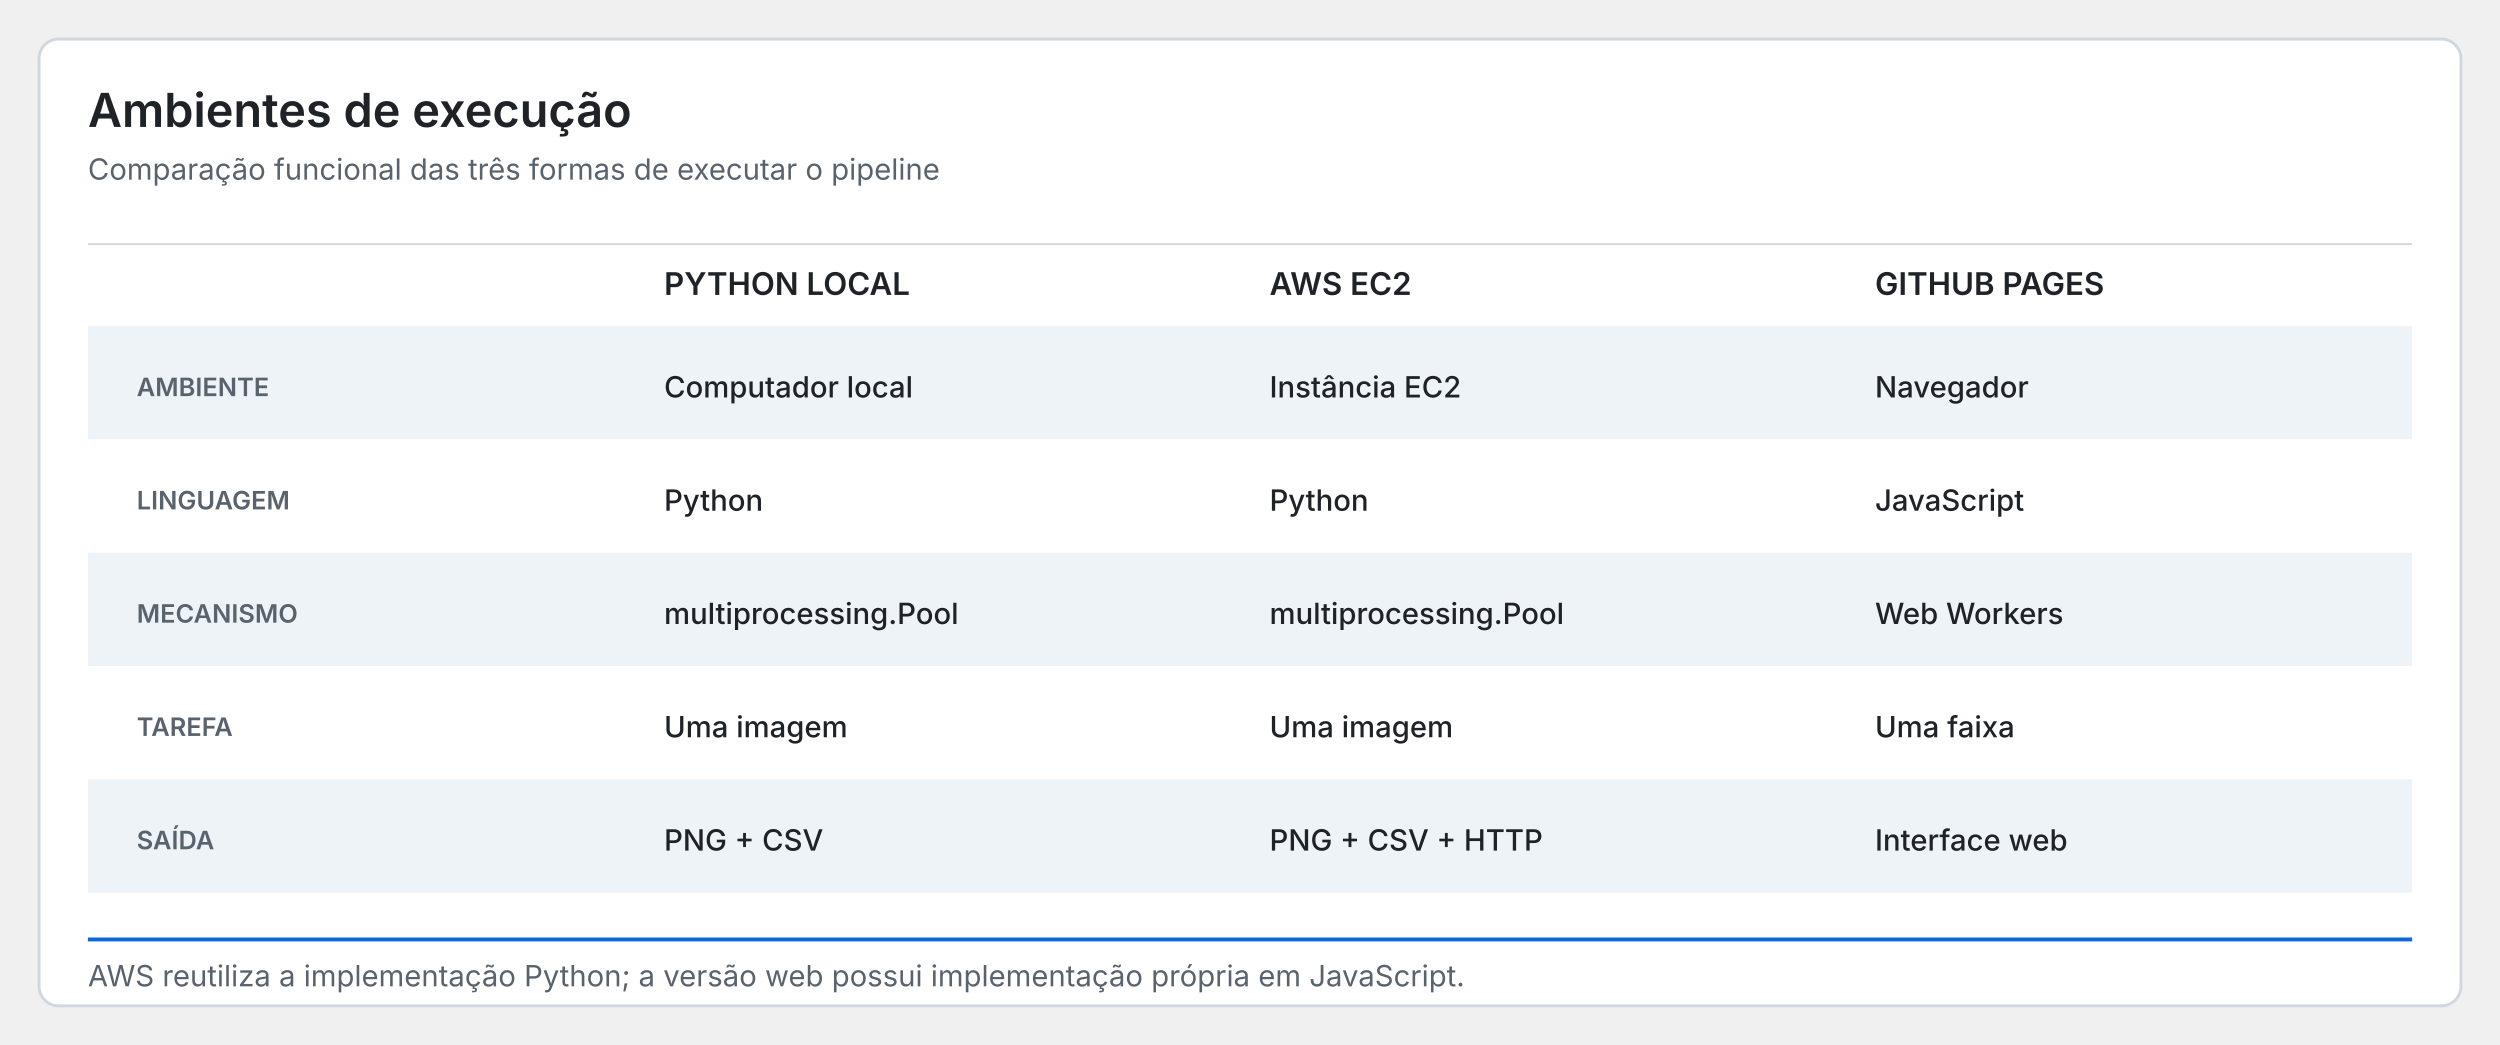
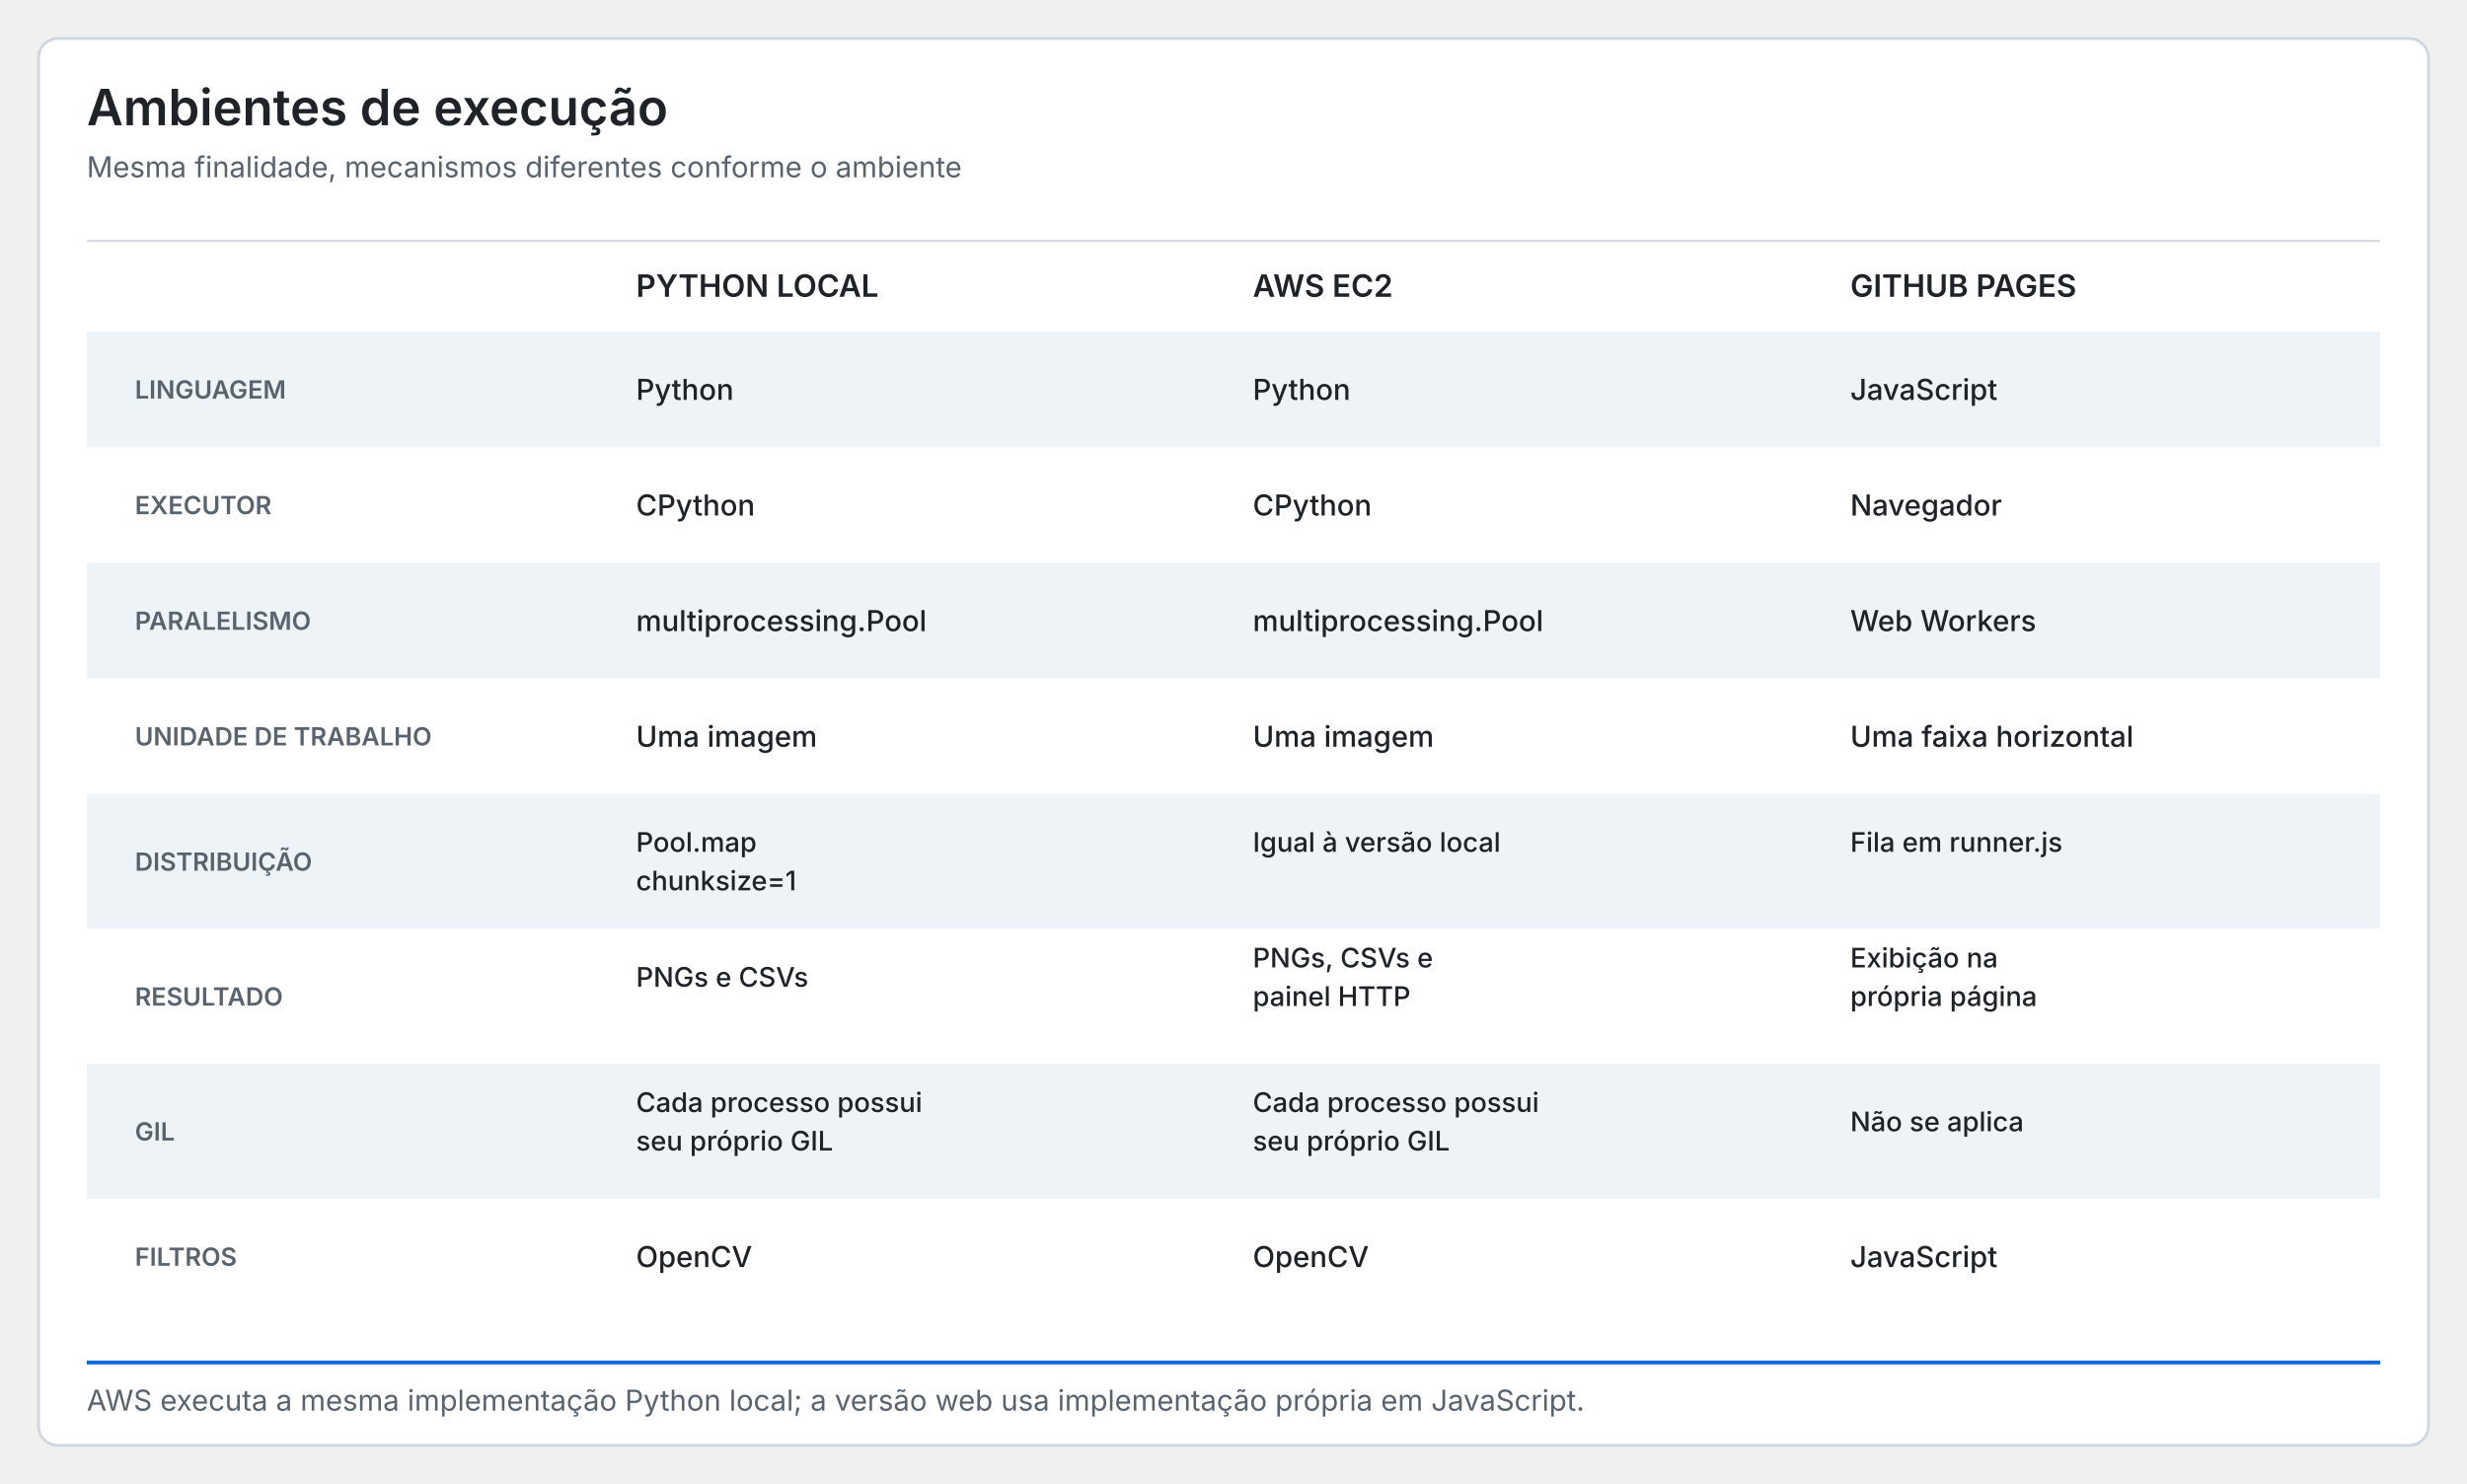
- <svg xmlns="http://www.w3.org/2000/svg" width="1280" height="535" viewBox="0 0 1280 535" role="img" aria-labelledby="title desc">
+ <svg xmlns="http://www.w3.org/2000/svg" width="1280" height="770" viewBox="0 0 1280 770" role="img" aria-labelledby="title desc">
  <defs>
-     <style>.panel{fill:#ffffff;stroke:#d0d7de;stroke-width:1.5}.h{font:600 24px Inter,Segoe UI,Arial,sans-serif;fill:#1f2328}.sub{font:400 15px Inter,Segoe UI,Arial,sans-serif;fill:#59636e}.head{font:600 16px Inter,Segoe UI,Arial,sans-serif;fill:#1f2328}.key{font:600 13px Inter,Segoe UI,Arial,sans-serif;fill:#59636e;dominant-baseline:middle}.val{font:500 15px Inter,Segoe UI,Arial,sans-serif;fill:#1f2328;dominant-baseline:middle}.rule{stroke:#d0d7de;stroke-width:1}</style>
+     <style>
+ .panel{fill:#ffffff;stroke:#d0d7de;stroke-width:1.5}
+ .h{font:600 26px Inter,Segoe UI,Arial,sans-serif;fill:#1f2328}
+ .sub{font:400 15px Inter,Segoe UI,Arial,sans-serif;fill:#59636e}
+ .head{font:600 16px Inter,Segoe UI,Arial,sans-serif;fill:#1f2328}
+ .key{font:600 13px Inter,Segoe UI,Arial,sans-serif;fill:#59636e;dominant-baseline:middle}
+ .val{font:500 15px Inter,Segoe UI,Arial,sans-serif;fill:#1f2328;dominant-baseline:middle}
+ .small{font:500 14px Inter,Segoe UI,Arial,sans-serif;fill:#1f2328}
+ .rule{stroke:#d0d7de;stroke-width:1}
+ </style>
  </defs>
-   <rect class="panel" x="20" y="20" width="1240" height="495" rx="10" />
+   <rect class="panel" x="20" y="20" width="1240" height="730" rx="10" />
  <text class="h" x="45" y="65">Ambientes de execução</text>
-   <text class="sub" x="45" y="92">Comparação funcional das três formas de executar o pipeline</text>
+   <text class="sub" x="45" y="92">Mesma finalidade, mecanismos diferentes conforme o ambiente</text>
  <line class="rule" x1="45" y1="125" x2="1235" y2="125" />
-   <text class="head" x="340" y="151">PYTHON LOCAL</text>
-   <text class="head" x="650" y="151">AWS EC2</text>
-   <text class="head" x="960" y="151">GITHUB PAGES</text>
-   <rect x="45" y="167" width="1190" height="58" fill="#eef3f8" />
-   <text class="key" x="70" y="198">AMBIENTE</text>
-   <text class="val" x="340" y="198">Computador local</text>
-   <text class="val" x="650" y="198">Instância EC2</text>
-   <text class="val" x="960" y="198">Navegador</text>
-   <rect x="45" y="225" width="1190" height="58" fill="#ffffff" />
-   <text class="key" x="70" y="256">LINGUAGEM</text>
-   <text class="val" x="340" y="256">Python</text>
-   <text class="val" x="650" y="256">Python</text>
-   <text class="val" x="960" y="256">JavaScript</text>
-   <rect x="45" y="283" width="1190" height="58" fill="#eef3f8" />
-   <text class="key" x="70" y="314">MECANISMO</text>
-   <text class="val" x="340" y="314">multiprocessing.Pool</text>
-   <text class="val" x="650" y="314">multiprocessing.Pool</text>
-   <text class="val" x="960" y="314">Web Workers</text>
-   <rect x="45" y="341" width="1190" height="58" fill="#ffffff" />
-   <text class="key" x="70" y="372">TAREFA</text>
-   <text class="val" x="340" y="372">Uma imagem</text>
-   <text class="val" x="650" y="372">Uma imagem</text>
-   <text class="val" x="960" y="372">Uma faixa</text>
-   <rect x="45" y="399" width="1190" height="58" fill="#eef3f8" />
-   <text class="key" x="70" y="430">SAÍDA</text>
-   <text class="val" x="340" y="430">PNG + CSV</text>
-   <text class="val" x="650" y="430">PNG + CSV + HTTP</text>
-   <text class="val" x="960" y="430">Interface web</text>
-   <line x1="45" y1="481" x2="1235" y2="481" stroke="#0969da" stroke-width="2" />
-   <text class="sub" x="45" y="505">AWS reutiliza a implementação Python; a versão web possui implementação própria em JavaScript.</text>
+   <text class="head" x="330" y="154">PYTHON LOCAL</text>
+   <text class="head" x="650" y="154">AWS EC2</text>
+   <text class="head" x="960" y="154">GITHUB PAGES</text>
+   <rect x="45" y="172" width="1190" height="60" fill="#eef3f8" />
+   <text class="key" x="70" y="202">LINGUAGEM</text>
+   <text class="val" x="330" y="202">Python</text>
+   <text class="val" x="650" y="202">Python</text>
+   <text class="val" x="960" y="202">JavaScript</text>
+   <rect x="45" y="232" width="1190" height="60" fill="#ffffff" />
+   <text class="key" x="70" y="262">EXECUTOR</text>
+   <text class="val" x="330" y="262">CPython</text>
+   <text class="val" x="650" y="262">CPython</text>
+   <text class="val" x="960" y="262">Navegador</text>
+   <rect x="45" y="292" width="1190" height="60" fill="#eef3f8" />
+   <text class="key" x="70" y="322">PARALELISMO</text>
+   <text class="val" x="330" y="322">multiprocessing.Pool</text>
+   <text class="val" x="650" y="322">multiprocessing.Pool</text>
+   <text class="val" x="960" y="322">Web Workers</text>
+   <rect x="45" y="352" width="1190" height="60" fill="#ffffff" />
+   <text class="key" x="70" y="382">UNIDADE DE TRABALHO</text>
+   <text class="val" x="330" y="382">Uma imagem</text>
+   <text class="val" x="650" y="382">Uma imagem</text>
+   <text class="val" x="960" y="382">Uma faixa horizontal</text>
+   <rect x="45" y="412" width="1190" height="70" fill="#eef3f8" />
+   <text class="key" x="70" y="447">DISTRIBUIÇÃO</text>
+   <text class="small" x="330" y="442">Pool.map</text>
+   <text class="small" x="330" y="462">chunksize=1</text>
+   <text class="small" x="650" y="442">Igual à versão local</text>
+   <text class="small" x="960" y="442">Fila em runner.js</text>
+   <rect x="45" y="482" width="1190" height="70" fill="#ffffff" />
+   <text class="key" x="70" y="517">RESULTADO</text>
+   <text class="small" x="330" y="512">PNGs e CSVs</text>
+   <text class="small" x="650" y="502">PNGs, CSVs e</text>
+   <text class="small" x="650" y="522">painel HTTP</text>
+   <text class="small" x="960" y="502">Exibição na</text>
+   <text class="small" x="960" y="522">própria página</text>
+   <rect x="45" y="552" width="1190" height="70" fill="#eef3f8" />
+   <text class="key" x="70" y="587">GIL</text>
+   <text class="small" x="330" y="577">Cada processo possui</text>
+   <text class="small" x="330" y="597">seu próprio GIL</text>
+   <text class="small" x="650" y="577">Cada processo possui</text>
+   <text class="small" x="650" y="597">seu próprio GIL</text>
+   <text class="small" x="960" y="587">Não se aplica</text>
+   <rect x="45" y="622" width="1190" height="60" fill="#ffffff" />
+   <text class="key" x="70" y="652">FILTROS</text>
+   <text class="val" x="330" y="652">OpenCV</text>
+   <text class="val" x="650" y="652">OpenCV</text>
+   <text class="val" x="960" y="652">JavaScript</text>
+   <line x1="45" y1="707" x2="1235" y2="707" stroke="#0969da" stroke-width="2" />
+   <text class="sub" x="45" y="732">AWS executa a mesma implementação Python local; a versão web usa implementação própria em JavaScript.</text>
</svg>
